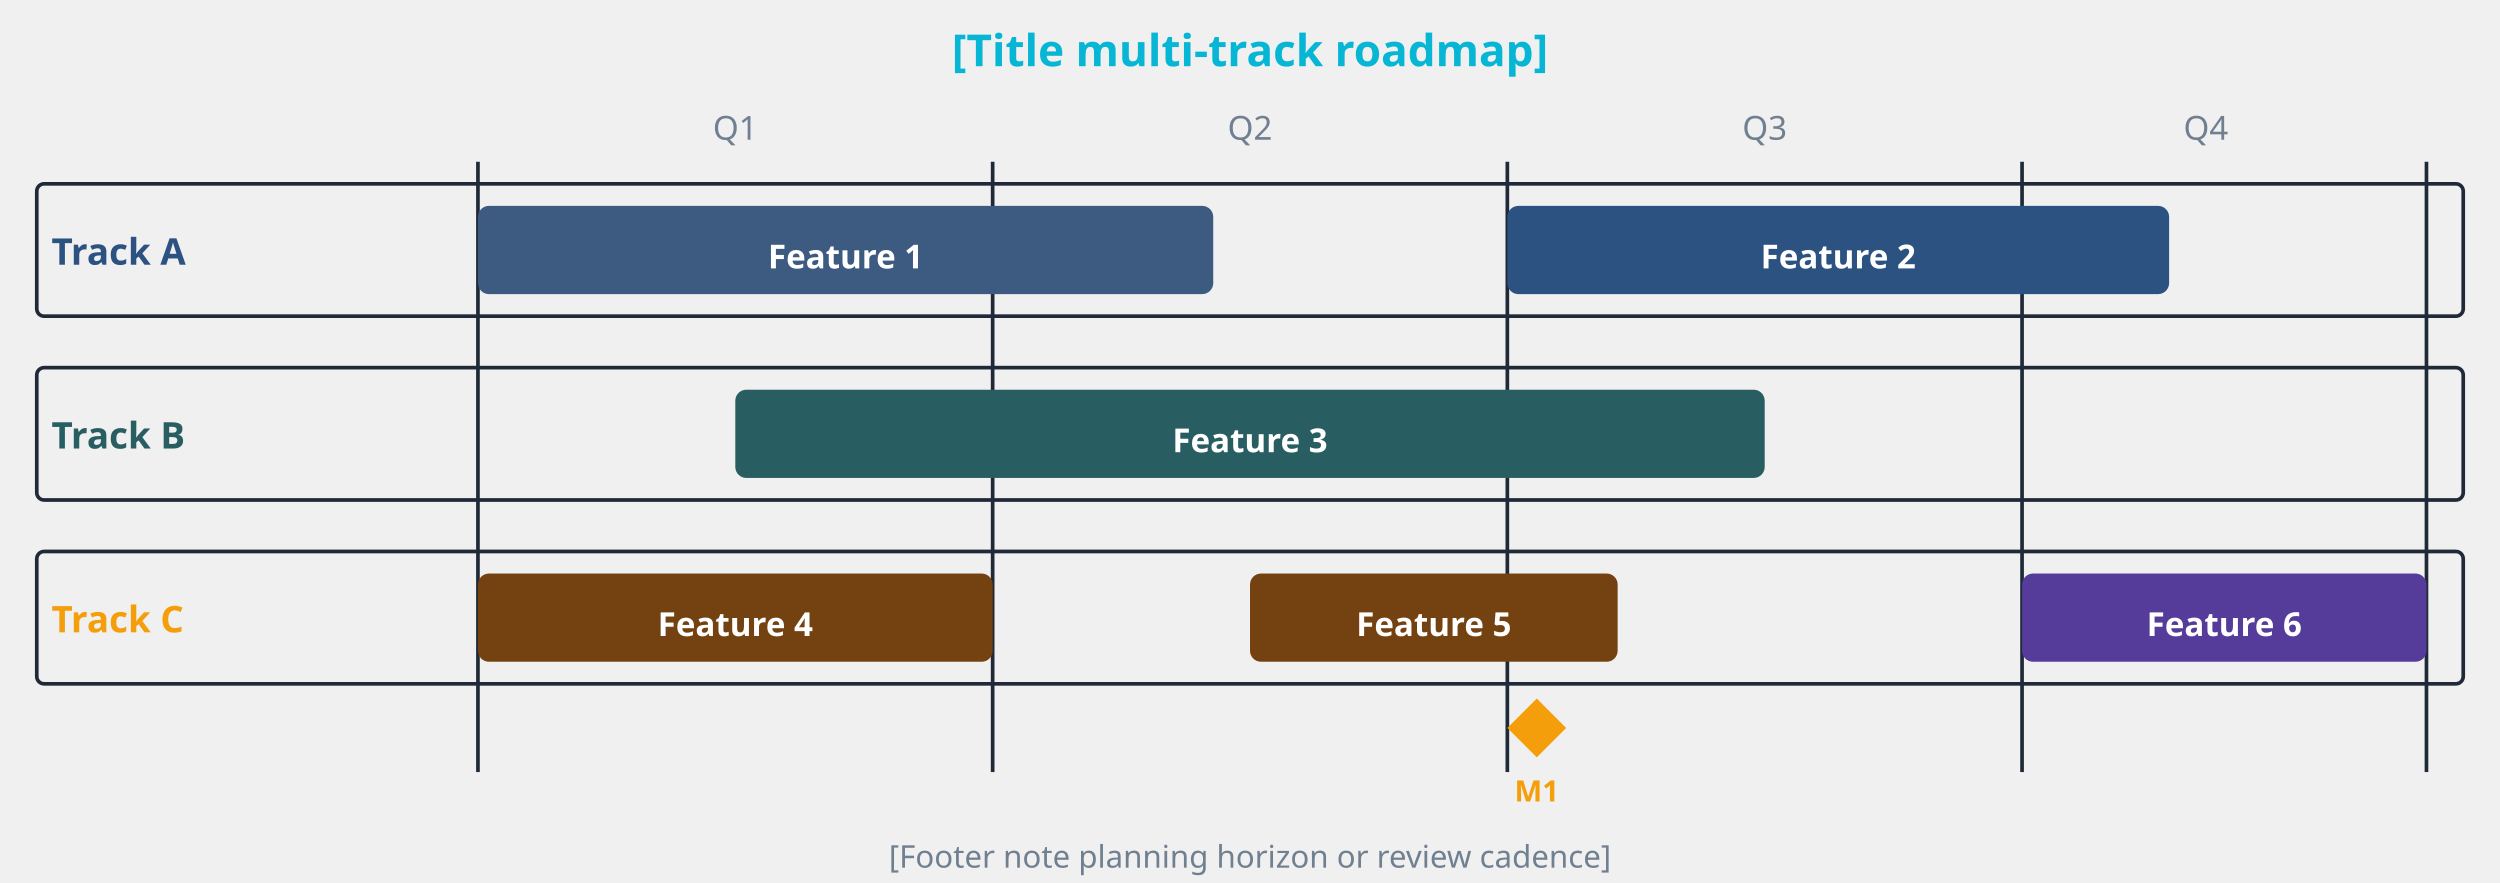
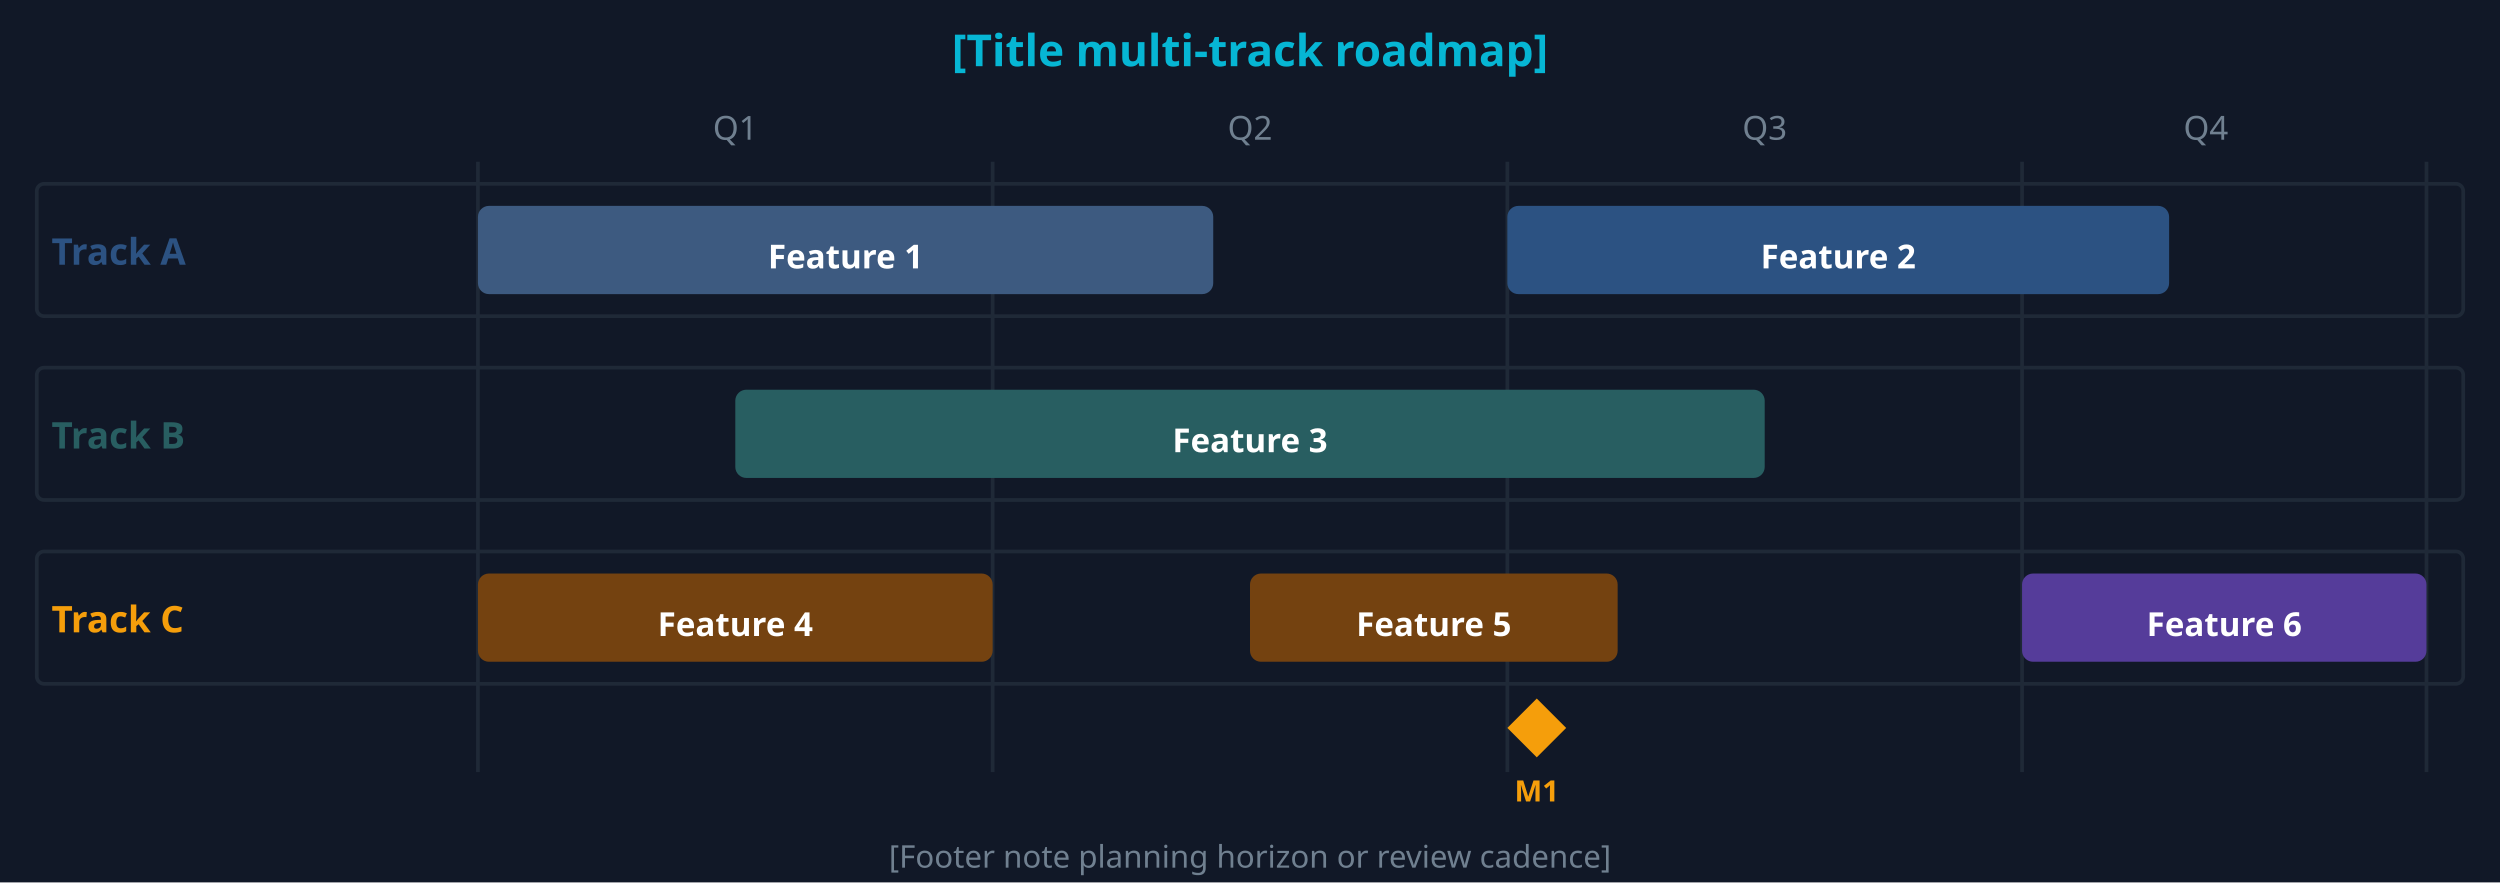
<svg xmlns="http://www.w3.org/2000/svg" viewBox="0 0 680 240" width="680" height="240" role="img" aria-labelledby="title desc">
-   <rect width="100%" height="100%" fill="none" />
+   <rect width="100%" height="100%" fill="#111827" />
  <g font-family="system-ui, Segoe UI, sans-serif">
    <text x="340" y="18" text-anchor="middle" font-weight="700" font-size="12" fill="#06B6D4">[Title  multi-track roadmap]</text>
    <text x="200" y="38" text-anchor="middle" font-size="9" fill="#708090">Q1</text>
    <text x="340" y="38" text-anchor="middle" font-size="9" fill="#708090">Q2</text>
    <text x="480" y="38" text-anchor="middle" font-size="9" fill="#708090">Q3</text>
    <text x="600" y="38" text-anchor="middle" font-size="9" fill="#708090">Q4</text>
    <g stroke="#1f2937" stroke-width="1">
      <line x1="130" y1="44" x2="130" y2="210" />
      <line x1="270" y1="44" x2="270" y2="210" />
      <line x1="410" y1="44" x2="410" y2="210" />
      <line x1="550" y1="44" x2="550" y2="210" />
      <line x1="660" y1="44" x2="660" y2="210" />
    </g>
    <text x="14" y="72" font-size="10" fill="#2c5282" font-weight="700">Track A</text>
    <rect x="10" y="50" width="660" height="36" rx="2" fill="none" stroke="#1f2937" stroke-width="1" />
    <rect x="130" y="56" width="200" height="24" rx="3" fill="#3d5a80" />
    <text x="230" y="73" text-anchor="middle" fill="#fff" font-size="9" font-weight="600">Feature 1</text>
    <rect x="410" y="56" width="180" height="24" rx="3" fill="#2c5282" />
    <text x="500" y="73" text-anchor="middle" fill="#fff" font-size="9" font-weight="600">Feature 2</text>
    <text x="14" y="122" font-size="10" fill="#285e61" font-weight="700">Track B</text>
    <rect x="10" y="100" width="660" height="36" rx="2" fill="none" stroke="#1f2937" stroke-width="1" />
    <rect x="200" y="106" width="280" height="24" rx="3" fill="#285e61" />
    <text x="340" y="123" text-anchor="middle" fill="#fff" font-size="9" font-weight="600">Feature 3</text>
    <text x="14" y="172" font-size="10" fill="#F59E0B" font-weight="700">Track C</text>
    <rect x="10" y="150" width="660" height="36" rx="2" fill="none" stroke="#1f2937" stroke-width="1" />
    <rect x="130" y="156" width="140" height="24" rx="3" fill="#744210" />
    <text x="200" y="173" text-anchor="middle" fill="#fff" font-size="9" font-weight="600">Feature 4</text>
    <rect x="340" y="156" width="100" height="24" rx="3" fill="#744210" />
    <text x="390" y="173" text-anchor="middle" fill="#fff" font-size="9" font-weight="600">Feature 5</text>
    <rect x="550" y="156" width="110" height="24" rx="3" fill="#553c9a" />
    <text x="605" y="173" text-anchor="middle" fill="#fff" font-size="9" font-weight="600">Feature 6</text>
    <polygon points="410,198 418,190 426,198 418,206" fill="#F59E0B" />
    <text x="418" y="218" text-anchor="middle" font-size="8" fill="#F59E0B" font-weight="600">M1</text>
  </g>
  <text x="340" y="236" text-anchor="middle" font-family="system-ui, sans-serif" font-size="8.5" fill="#708090">[Footer note  planning horizon or review cadence]</text>
</svg>
